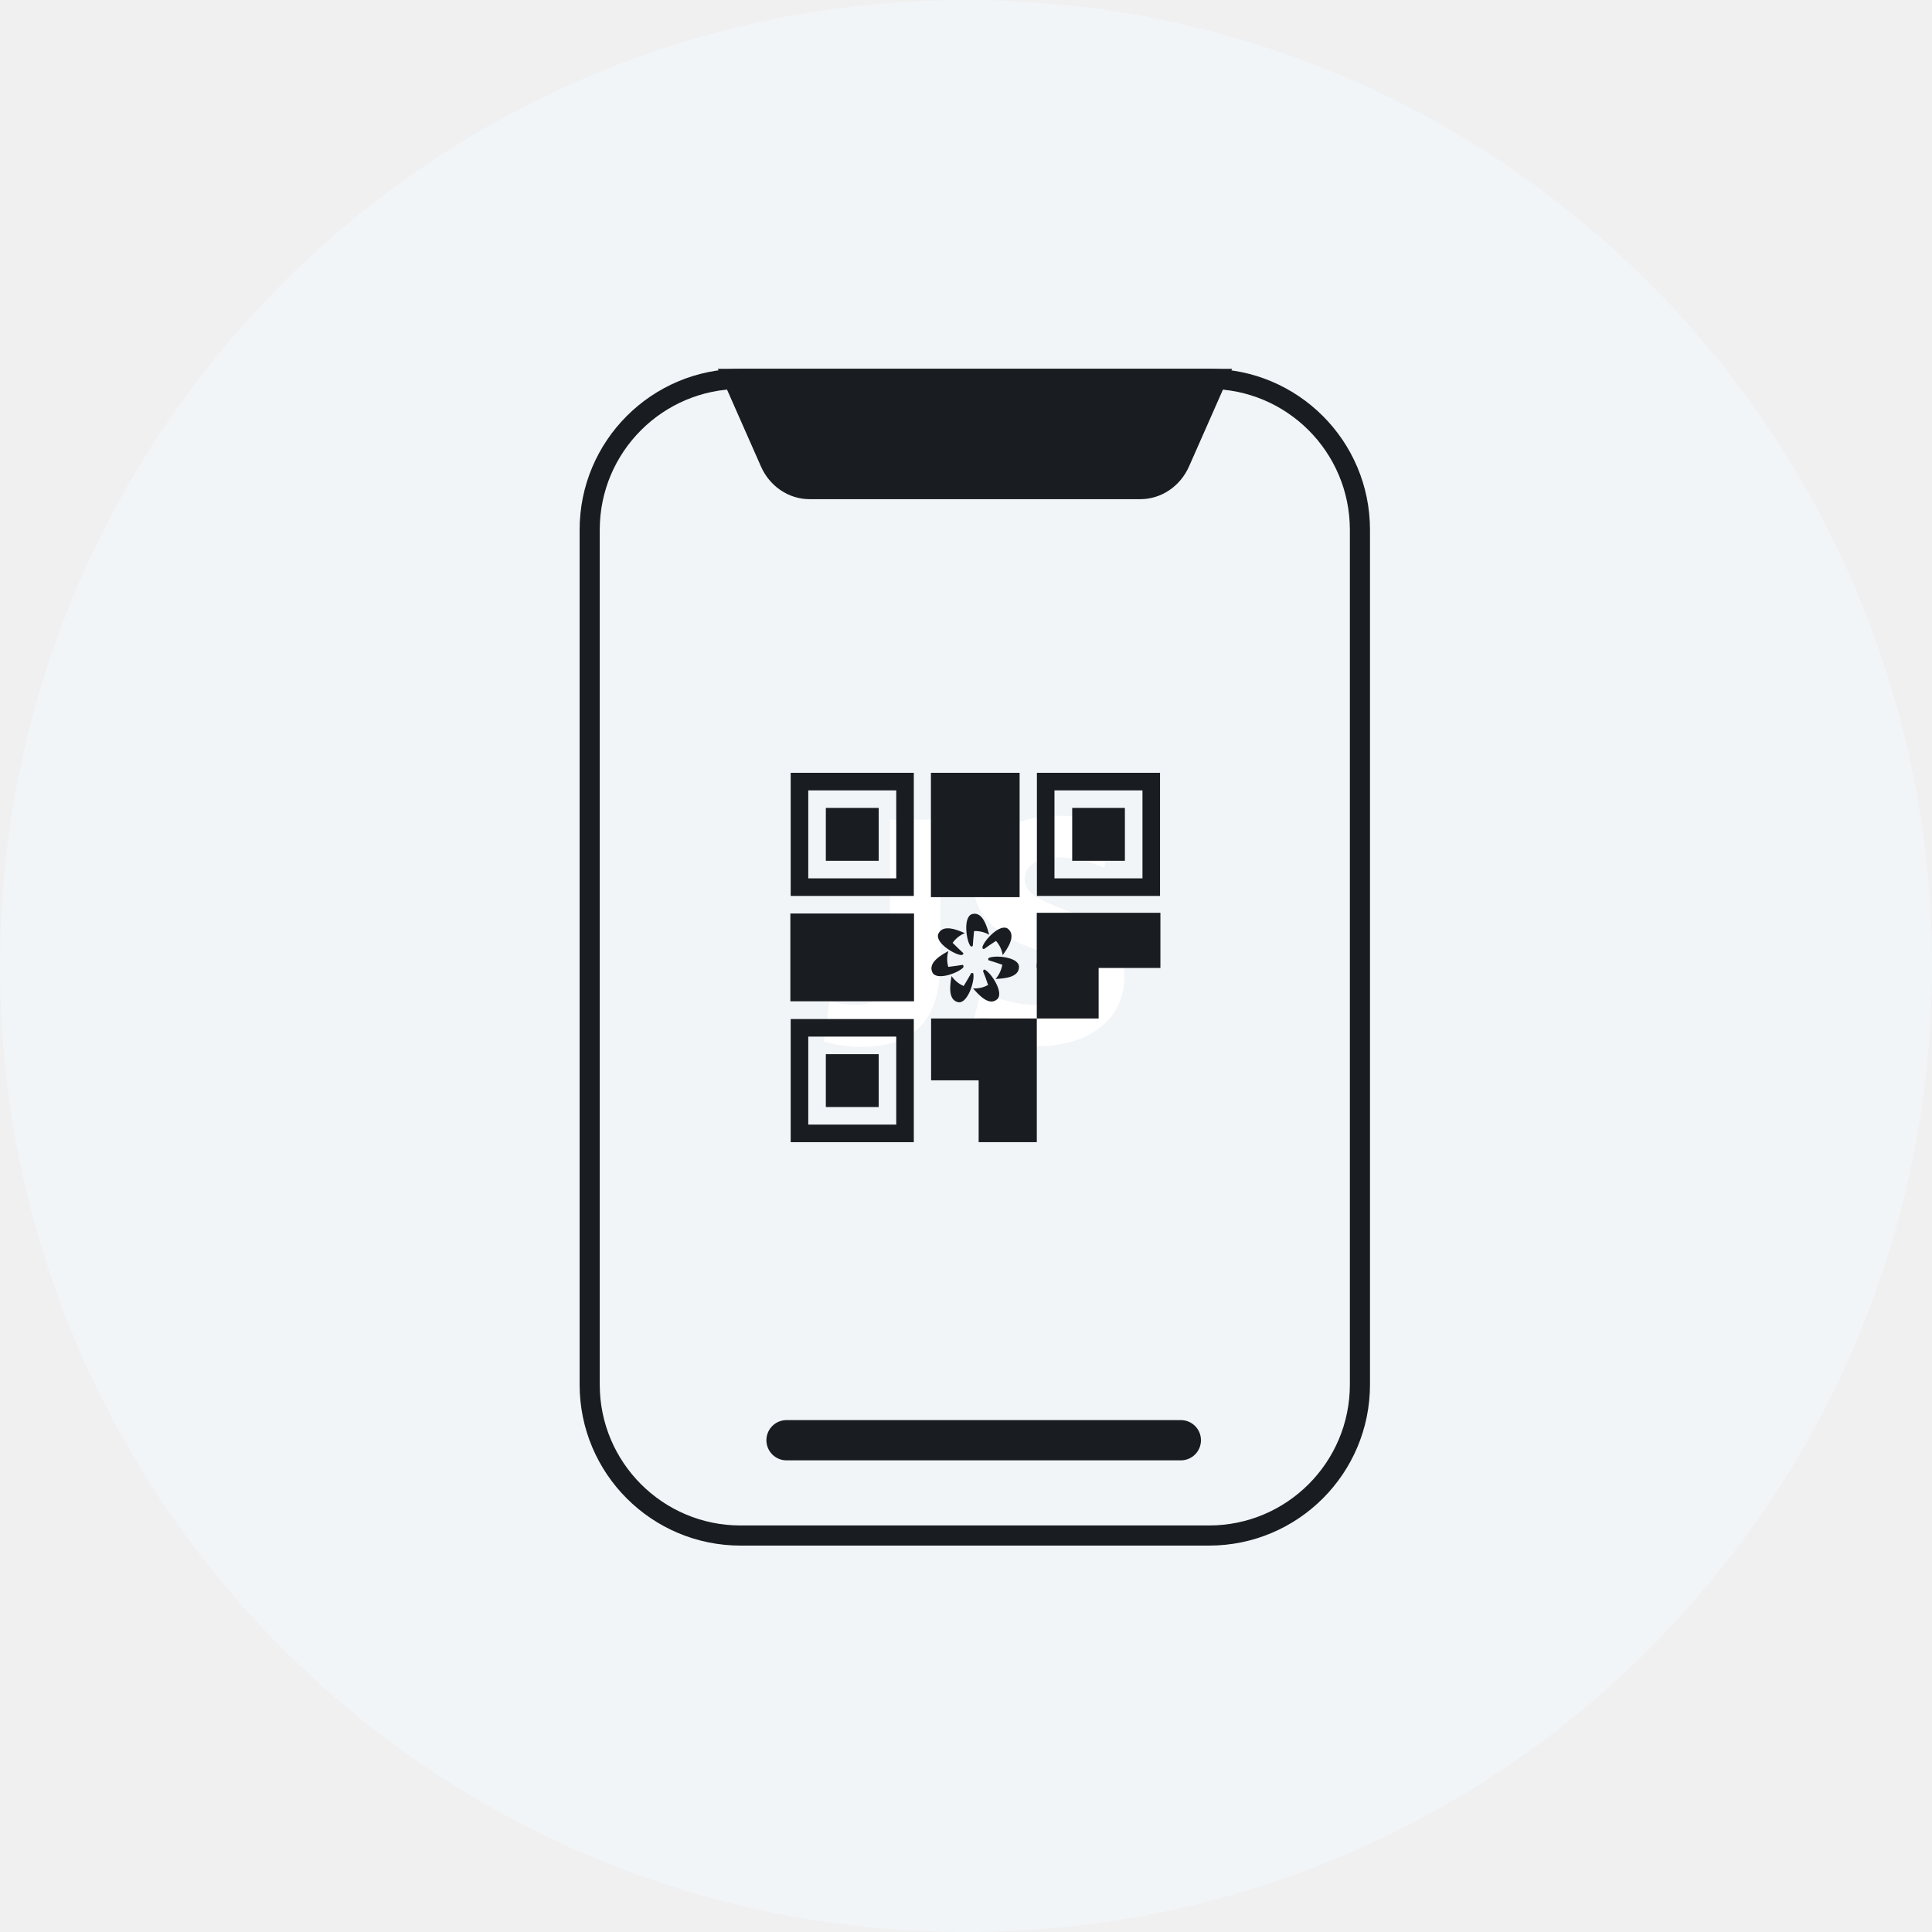
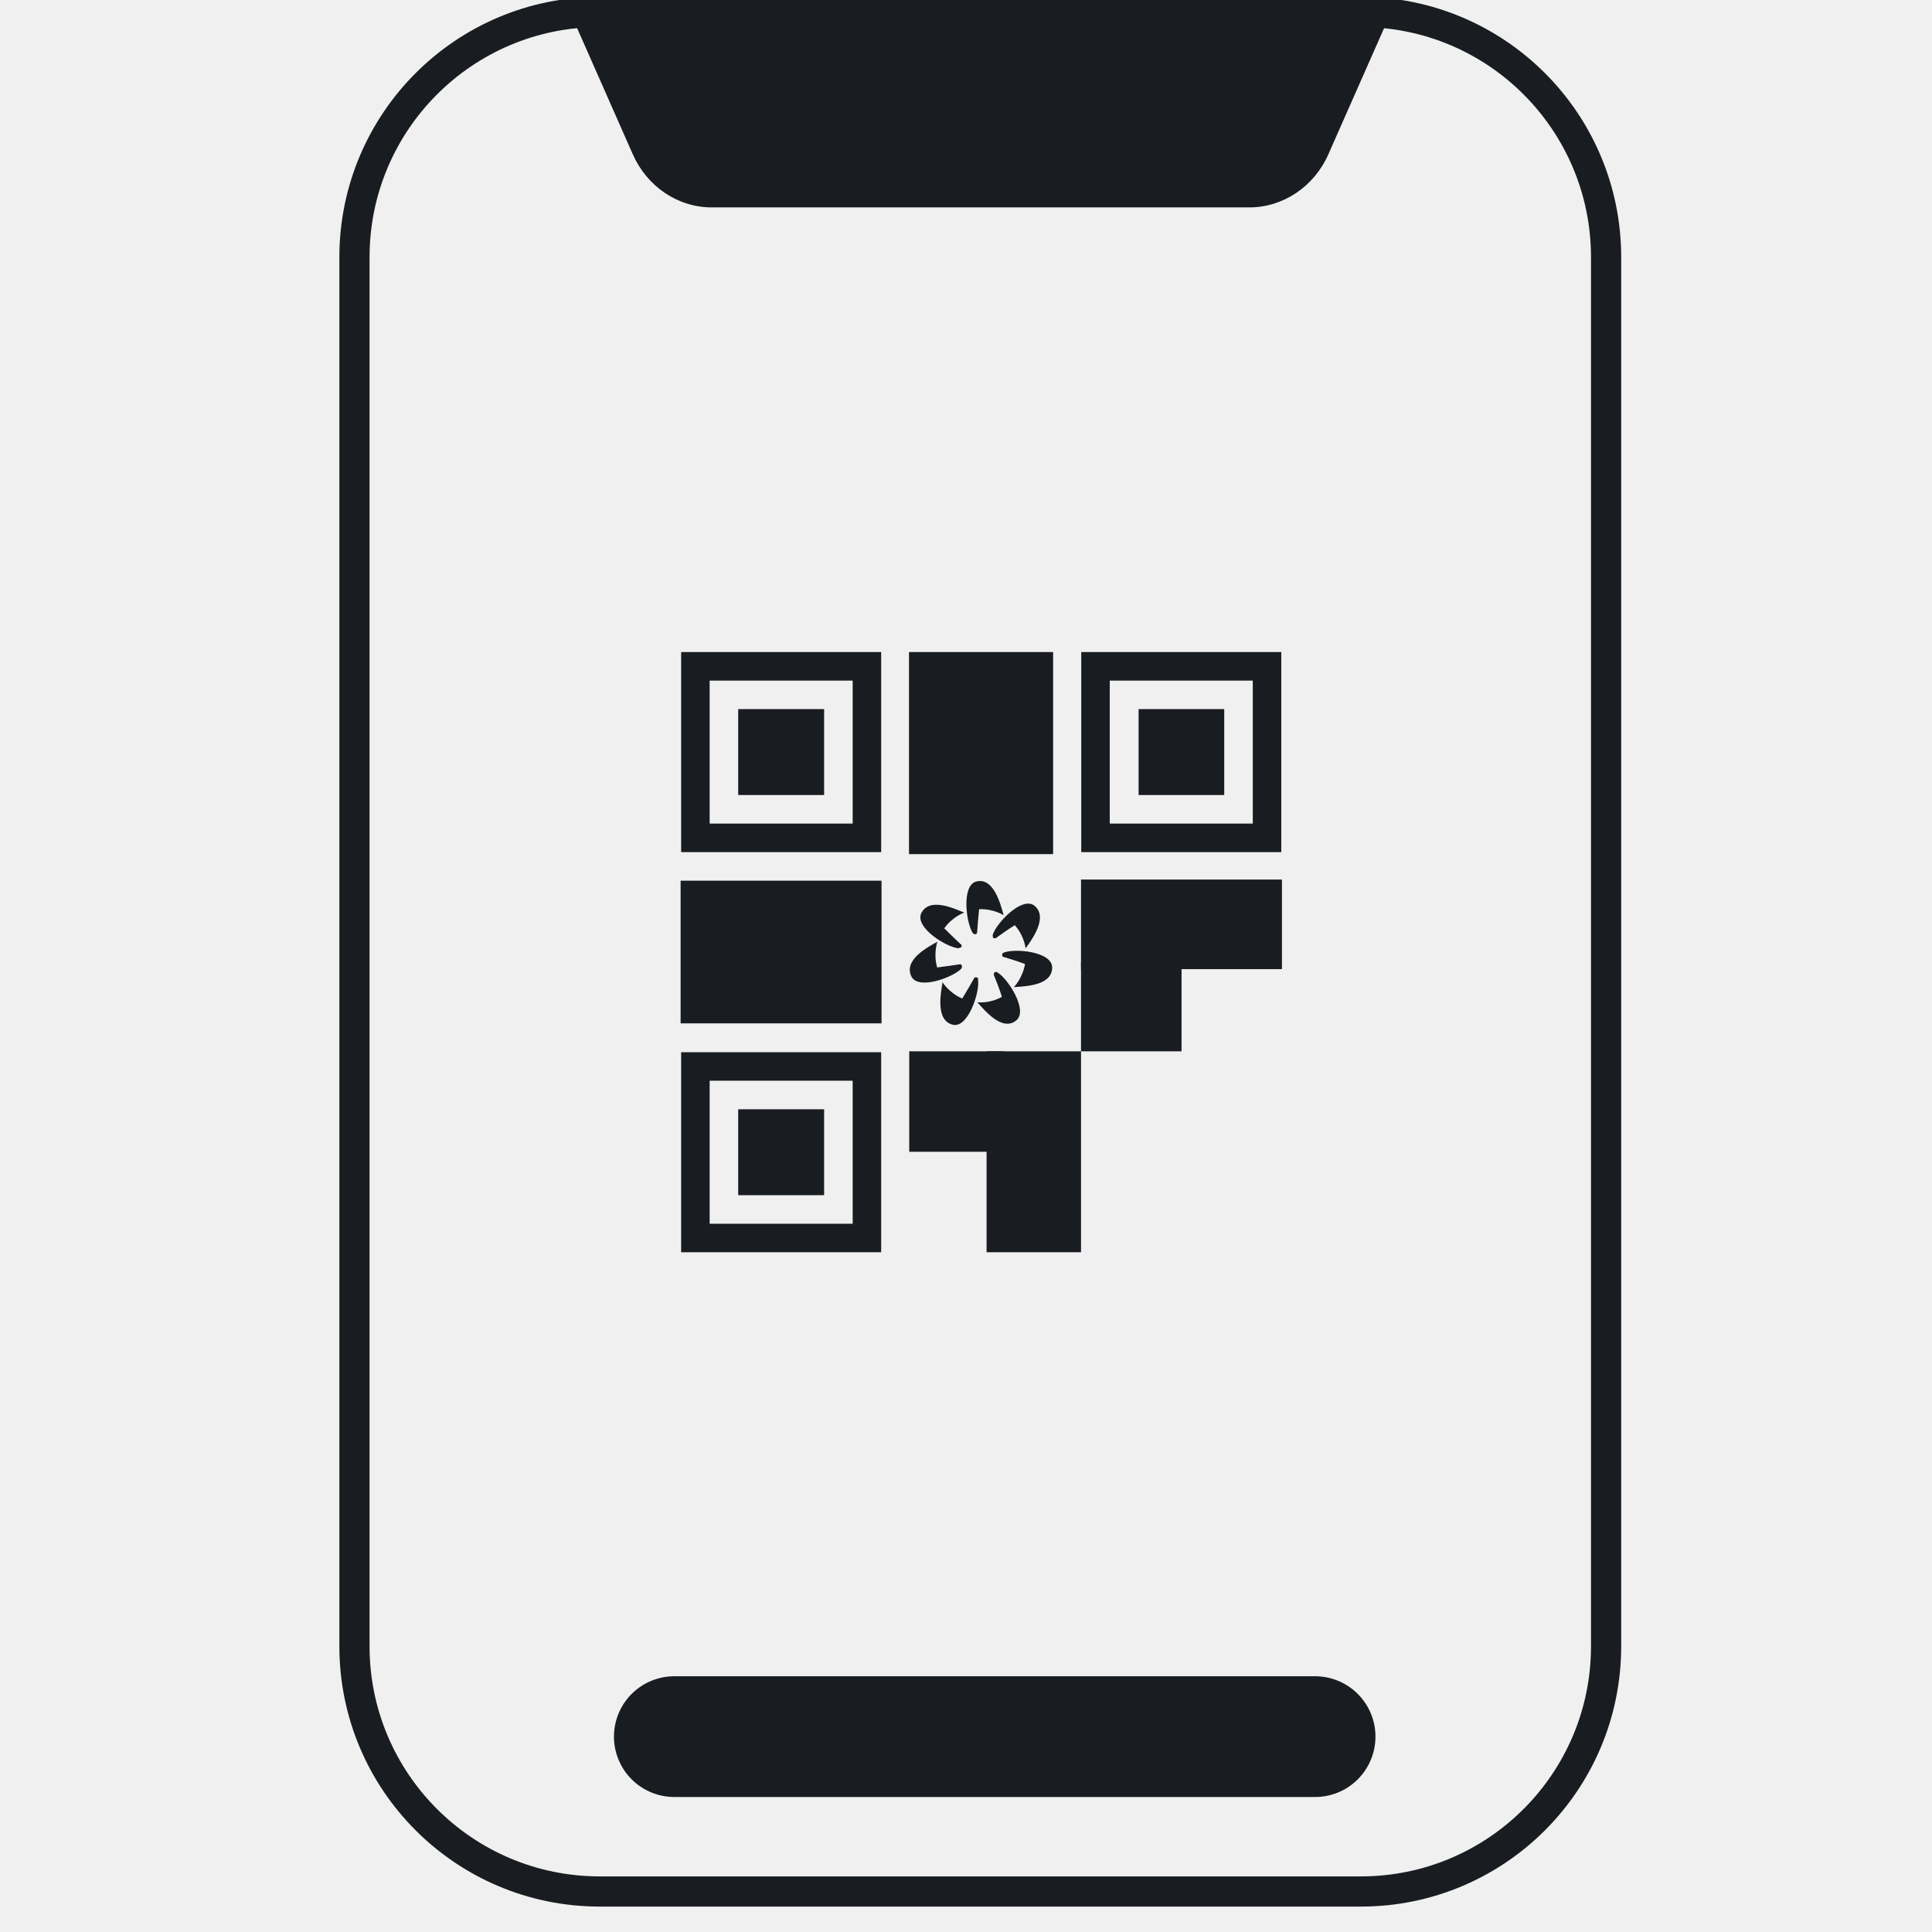
- <svg xmlns="http://www.w3.org/2000/svg" width="96" height="96" viewBox="0 0 96 96" fill="none">
-   <rect width="96" height="96" rx="48" fill="#F1F5F8" />
-   <rect x="29.301" y="18.827" width="38.273" height="57.473" rx="7.5" stroke="#191C20" />
-   <path d="M35.652 18.327H61.223L59.085 23.171C58.649 24.166 57.697 24.803 56.668 24.803H40.225C39.187 24.803 38.244 24.166 37.808 23.171L35.67 18.327H35.652Z" fill="#191C20" />
-   <path d="M39.082 71.564H58.675" stroke="#191C20" stroke-width="2" stroke-linecap="round" stroke-linejoin="round" />
-   <path d="M46.728 47.747V40.73H44.223V47.721C44.223 49.449 43.56 49.929 42.504 49.929C42.006 49.929 41.561 49.842 41.221 49.728L40.941 51.753C41.439 51.919 42.189 52.015 42.774 52.015C45.218 52.015 46.728 50.915 46.728 47.747Z" fill="white" />
-   <path d="M51.529 49.937C50.456 49.937 49.417 49.588 48.745 49.248L48.23 51.325C48.859 51.674 50.107 51.997 51.381 51.997C54.427 51.997 55.867 50.417 55.867 48.55C55.867 46.987 54.942 45.967 52.978 45.233C51.547 44.692 50.919 44.378 50.919 43.671C50.919 43.095 51.442 42.598 52.533 42.598C53.624 42.598 54.409 42.912 54.855 43.121L55.413 41.097C54.75 40.8 53.833 40.538 52.577 40.538C49.959 40.538 48.37 41.987 48.37 43.881C48.37 45.495 49.575 46.516 51.416 47.162C52.751 47.642 53.275 48.035 53.275 48.724C53.275 49.449 52.664 49.929 51.512 49.929L51.529 49.937Z" fill="white" />
-   <path d="M48.81 47.075C48.889 46.726 49.7 45.862 50.084 46.15C50.529 46.499 50.015 47.197 49.823 47.459C49.823 47.459 49.788 47.084 49.491 46.752C49.255 46.9 49.037 47.057 48.915 47.145C48.906 47.145 48.889 47.153 48.88 47.153C48.863 47.153 48.854 47.153 48.845 47.145C48.836 47.145 48.828 47.127 48.819 47.11C48.819 47.092 48.819 47.084 48.819 47.066L48.81 47.075ZM49.142 47.599C49.142 47.599 49.124 47.607 49.116 47.616C49.116 47.616 49.107 47.633 49.107 47.642C49.107 47.66 49.107 47.677 49.107 47.694C49.116 47.712 49.133 47.721 49.142 47.721C49.29 47.764 49.543 47.843 49.805 47.939C49.727 48.384 49.465 48.646 49.465 48.646C49.788 48.62 50.643 48.611 50.634 48.035C50.617 47.546 49.447 47.45 49.133 47.599H49.142ZM48.95 48.183C48.95 48.183 48.924 48.183 48.906 48.183C48.898 48.183 48.88 48.183 48.871 48.201C48.863 48.209 48.854 48.227 48.854 48.236C48.854 48.253 48.854 48.262 48.854 48.279C48.915 48.428 49.011 48.672 49.098 48.943C48.706 49.161 48.348 49.108 48.348 49.108C48.566 49.353 49.116 50.025 49.543 49.658C49.91 49.344 49.255 48.349 48.95 48.192V48.183ZM48.374 48.393C48.374 48.393 48.374 48.375 48.356 48.367C48.356 48.367 48.339 48.349 48.33 48.349C48.313 48.349 48.295 48.349 48.278 48.349C48.26 48.349 48.252 48.367 48.243 48.384C48.164 48.524 48.033 48.751 47.885 48.995C47.475 48.82 47.283 48.497 47.283 48.497C47.231 48.82 47.056 49.676 47.606 49.798C48.077 49.894 48.435 48.759 48.365 48.41L48.374 48.393ZM47.859 48.061C47.859 48.061 47.868 48.044 47.876 48.035C47.876 48.026 47.876 48.009 47.876 48C47.876 47.983 47.859 47.974 47.85 47.956C47.833 47.948 47.815 47.939 47.807 47.948C47.65 47.974 47.396 48.009 47.117 48.044C46.995 47.607 47.126 47.258 47.126 47.258C46.847 47.415 46.079 47.808 46.332 48.323C46.55 48.751 47.65 48.332 47.876 48.061H47.859ZM47.789 47.441C47.789 47.441 47.815 47.441 47.824 47.441C47.833 47.441 47.842 47.433 47.85 47.424C47.859 47.407 47.868 47.398 47.868 47.38C47.868 47.363 47.859 47.345 47.842 47.337C47.728 47.232 47.536 47.049 47.335 46.848C47.597 46.481 47.946 46.368 47.946 46.368C47.65 46.246 46.873 45.879 46.628 46.394C46.436 46.839 47.44 47.45 47.789 47.459V47.441ZM48.278 47.031C48.278 47.031 48.313 47.031 48.322 47.014C48.33 47.005 48.339 46.988 48.339 46.97C48.348 46.813 48.374 46.542 48.4 46.263C48.845 46.246 49.151 46.447 49.151 46.447C49.063 46.132 48.854 45.277 48.313 45.417C47.85 45.539 48.007 46.717 48.217 47.005C48.217 47.005 48.234 47.023 48.243 47.023C48.252 47.023 48.26 47.023 48.269 47.023L48.278 47.031Z" fill="#191C20" />
-   <path d="M41.917 40.145H41.035V41.018V41.891V42.772H41.917H42.789H43.662V41.891V41.018V40.145H42.789H41.917Z" fill="#191C20" />
-   <path d="M44.534 38.4H39.289V44.518H45.407V38.4H44.534ZM44.534 40.146V43.645H40.162V39.273H44.534V40.146Z" fill="#191C20" />
-   <path d="M41.917 52.381H41.035V53.262V54.135V55.008H41.917H42.789H43.662V54.135V53.262V52.381H42.789H41.917Z" fill="#191C20" />
-   <path d="M44.534 50.636H39.289V56.754H45.407V50.636H44.534ZM44.534 52.381V55.881H40.162V51.508H44.534V52.381Z" fill="#191C20" />
-   <path d="M54.15 40.145H53.277V41.018V41.891V42.772H54.15H55.023H55.895V41.891V41.018V40.145H55.023H54.15Z" fill="#191C20" />
-   <path d="M56.769 38.4H51.523V44.518H57.641V38.4H56.769ZM56.769 40.146V43.645H52.396V39.273H56.769V40.146Z" fill="#191C20" />
-   <path d="M45.417 45.391H39.273V49.754H45.417V45.391Z" fill="#191C20" />
-   <path d="M50.664 44.579V38.4H46.257V44.579H50.664Z" fill="#191C20" />
-   <path d="M49.154 50.609H46.266V53.681H49.154V50.609Z" fill="#191C20" />
-   <path d="M51.518 50.609H48.629V56.753H51.518V50.609Z" fill="#191C20" />
-   <path d="M57.66 48.097V45.356H51.516V48.097H57.66Z" fill="#191C20" />
-   <path d="M54.59 50.609V47.869H51.518V50.609H54.59Z" fill="#191C20" />
+ <svg xmlns="http://www.w3.org/2000/svg" width="32" height="32" viewBox="0 0 32 32" fill="none">
+   <path d="M22.54 0.198H9.934C7.69 0.198 5.871 2.017 5.871 4.261V27.267C5.871 29.51 7.69 31.329 9.934 31.329H22.54C24.784 31.329 26.602 29.51 26.602 27.267V4.261C26.602 2.017 24.784 0.198 22.54 0.198Z" stroke="#191C20" stroke-width="0.5" />
+   <path d="M9.312 -0.073H23.163L22.004 2.551C21.768 3.09 21.253 3.435 20.695 3.435H11.789C11.226 3.435 10.716 3.09 10.479 2.551L9.321 -0.073H9.312Z" fill="#191C20" />
+   <path d="M11.169 28.764H21.782" stroke="#191C20" stroke-width="2" stroke-linecap="round" stroke-linejoin="round" />
+   <path d="M16.439 15.499C16.481 15.31 16.921 14.842 17.129 14.998C17.37 15.187 17.091 15.565 16.987 15.707C16.987 15.707 16.968 15.504 16.808 15.324C16.68 15.404 16.562 15.489 16.496 15.537C16.491 15.537 16.481 15.541 16.477 15.541C16.467 15.541 16.462 15.541 16.458 15.537C16.453 15.537 16.448 15.527 16.444 15.518C16.444 15.508 16.444 15.504 16.444 15.494L16.439 15.499ZM16.619 15.783C16.619 15.783 16.609 15.787 16.604 15.792C16.604 15.792 16.6 15.801 16.6 15.806C16.6 15.816 16.6 15.825 16.6 15.835C16.604 15.844 16.614 15.849 16.619 15.849C16.699 15.872 16.836 15.915 16.978 15.967C16.935 16.208 16.793 16.35 16.793 16.35C16.968 16.336 17.432 16.331 17.427 16.019C17.417 15.754 16.784 15.702 16.614 15.783H16.619ZM16.515 16.099C16.515 16.099 16.5 16.099 16.491 16.099C16.486 16.099 16.477 16.099 16.472 16.109C16.467 16.113 16.462 16.123 16.462 16.128C16.462 16.137 16.462 16.142 16.462 16.151C16.496 16.232 16.548 16.364 16.595 16.511C16.382 16.629 16.188 16.6 16.188 16.6C16.306 16.733 16.604 17.097 16.836 16.898C17.035 16.728 16.68 16.189 16.515 16.104V16.099ZM16.203 16.213C16.203 16.213 16.203 16.203 16.193 16.198C16.193 16.198 16.184 16.189 16.179 16.189C16.169 16.189 16.16 16.189 16.151 16.189C16.141 16.189 16.136 16.198 16.132 16.208C16.089 16.284 16.018 16.407 15.938 16.539C15.716 16.444 15.612 16.269 15.612 16.269C15.583 16.444 15.489 16.908 15.787 16.974C16.042 17.026 16.236 16.411 16.198 16.222L16.203 16.213ZM15.924 16.033C15.924 16.033 15.928 16.024 15.933 16.019C15.933 16.014 15.933 16.005 15.933 16C15.933 15.991 15.924 15.986 15.919 15.976C15.909 15.972 15.9 15.967 15.895 15.972C15.81 15.986 15.673 16.005 15.522 16.024C15.456 15.787 15.527 15.598 15.527 15.598C15.375 15.683 14.959 15.896 15.096 16.175C15.214 16.407 15.81 16.18 15.933 16.033H15.924ZM15.886 15.697C15.886 15.697 15.9 15.697 15.905 15.697C15.909 15.697 15.914 15.693 15.919 15.688C15.924 15.678 15.928 15.674 15.928 15.664C15.928 15.655 15.924 15.645 15.914 15.641C15.853 15.584 15.749 15.485 15.64 15.376C15.782 15.177 15.971 15.116 15.971 15.116C15.81 15.05 15.389 14.851 15.257 15.13C15.153 15.371 15.697 15.702 15.886 15.707V15.697ZM16.151 15.475C16.151 15.475 16.169 15.475 16.174 15.466C16.179 15.461 16.184 15.452 16.184 15.442C16.188 15.357 16.203 15.21 16.217 15.059C16.458 15.05 16.623 15.159 16.623 15.159C16.576 14.988 16.462 14.525 16.169 14.601C15.919 14.667 16.004 15.305 16.117 15.461C16.117 15.461 16.127 15.47 16.132 15.47C16.136 15.47 16.141 15.47 16.146 15.47L16.151 15.475Z" fill="#191C20" />
+   <path d="M12.705 11.745H12.227V12.218V12.691V13.168H12.705H13.178H13.65V12.691V12.218V11.745H13.178H12.705Z" fill="#191C20" />
+   <path d="M14.123 10.8H11.282V14.114H14.595V10.8H14.123ZM14.123 11.746V13.641H11.754V11.273H14.123V11.746Z" fill="#191C20" />
+   <path d="M12.705 18.373H12.227V18.85V19.323V19.796H12.705H13.178H13.65V19.323V18.85V18.373H13.178H12.705Z" fill="#191C20" />
+   <path d="M14.123 17.428H11.282V20.741H14.595V17.428H14.123ZM14.123 18.373V20.269H11.754V17.9H14.123V18.373Z" fill="#191C20" />
+   <path d="M19.331 11.745H18.859V12.218V12.691V13.168H19.331H19.804H20.277V12.691V12.218V11.745H19.804H19.331Z" fill="#191C20" />
+   <path d="M20.75 10.8H17.909V14.114H21.222V10.8H20.75ZM20.75 11.746V13.641H18.381V11.273H20.75V11.746Z" fill="#191C20" />
+   <path d="M14.601 14.587H11.273V16.95H14.601V14.587Z" fill="#191C20" />
+   <path d="M17.443 14.147V10.8H15.056V14.147H17.443Z" fill="#191C20" />
+   <path d="M16.625 17.413H15.06V19.077H16.625V17.413Z" fill="#191C20" />
+   <path d="M17.905 17.413H16.341V20.741H17.905V17.413Z" fill="#191C20" />
+   <path d="M21.233 16.052V14.568H17.905V16.052H21.233Z" fill="#191C20" />
+   <path d="M19.57 17.413V15.929H17.905V17.413H19.57Z" fill="#191C20" />
</svg>
